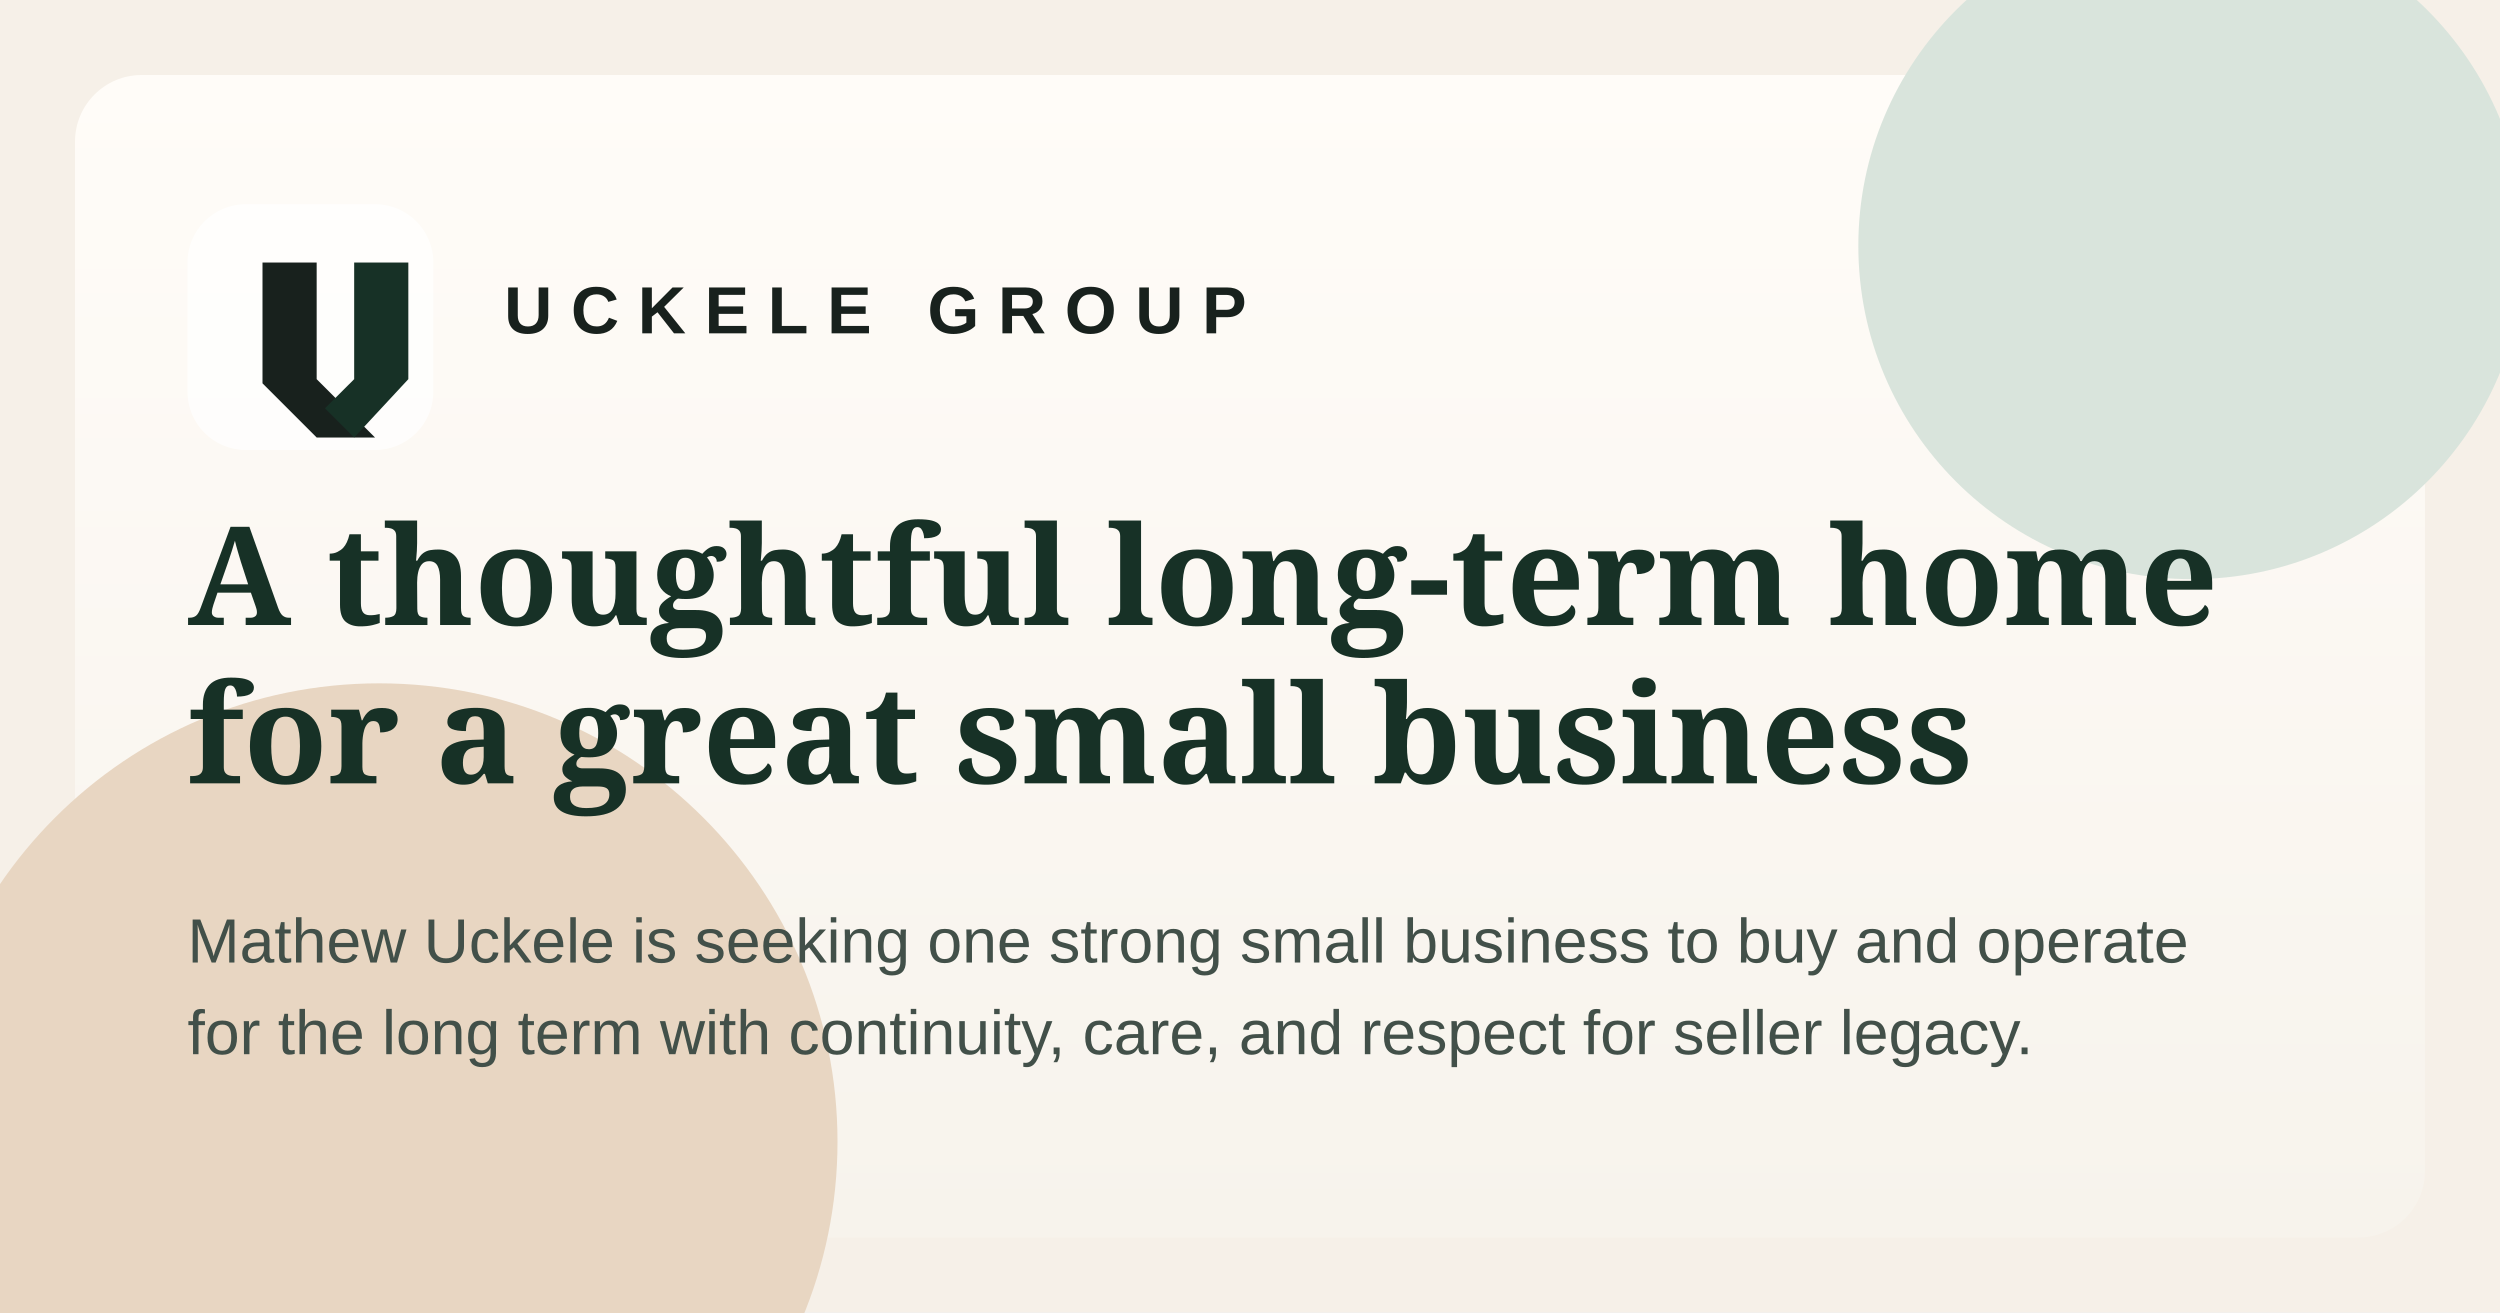
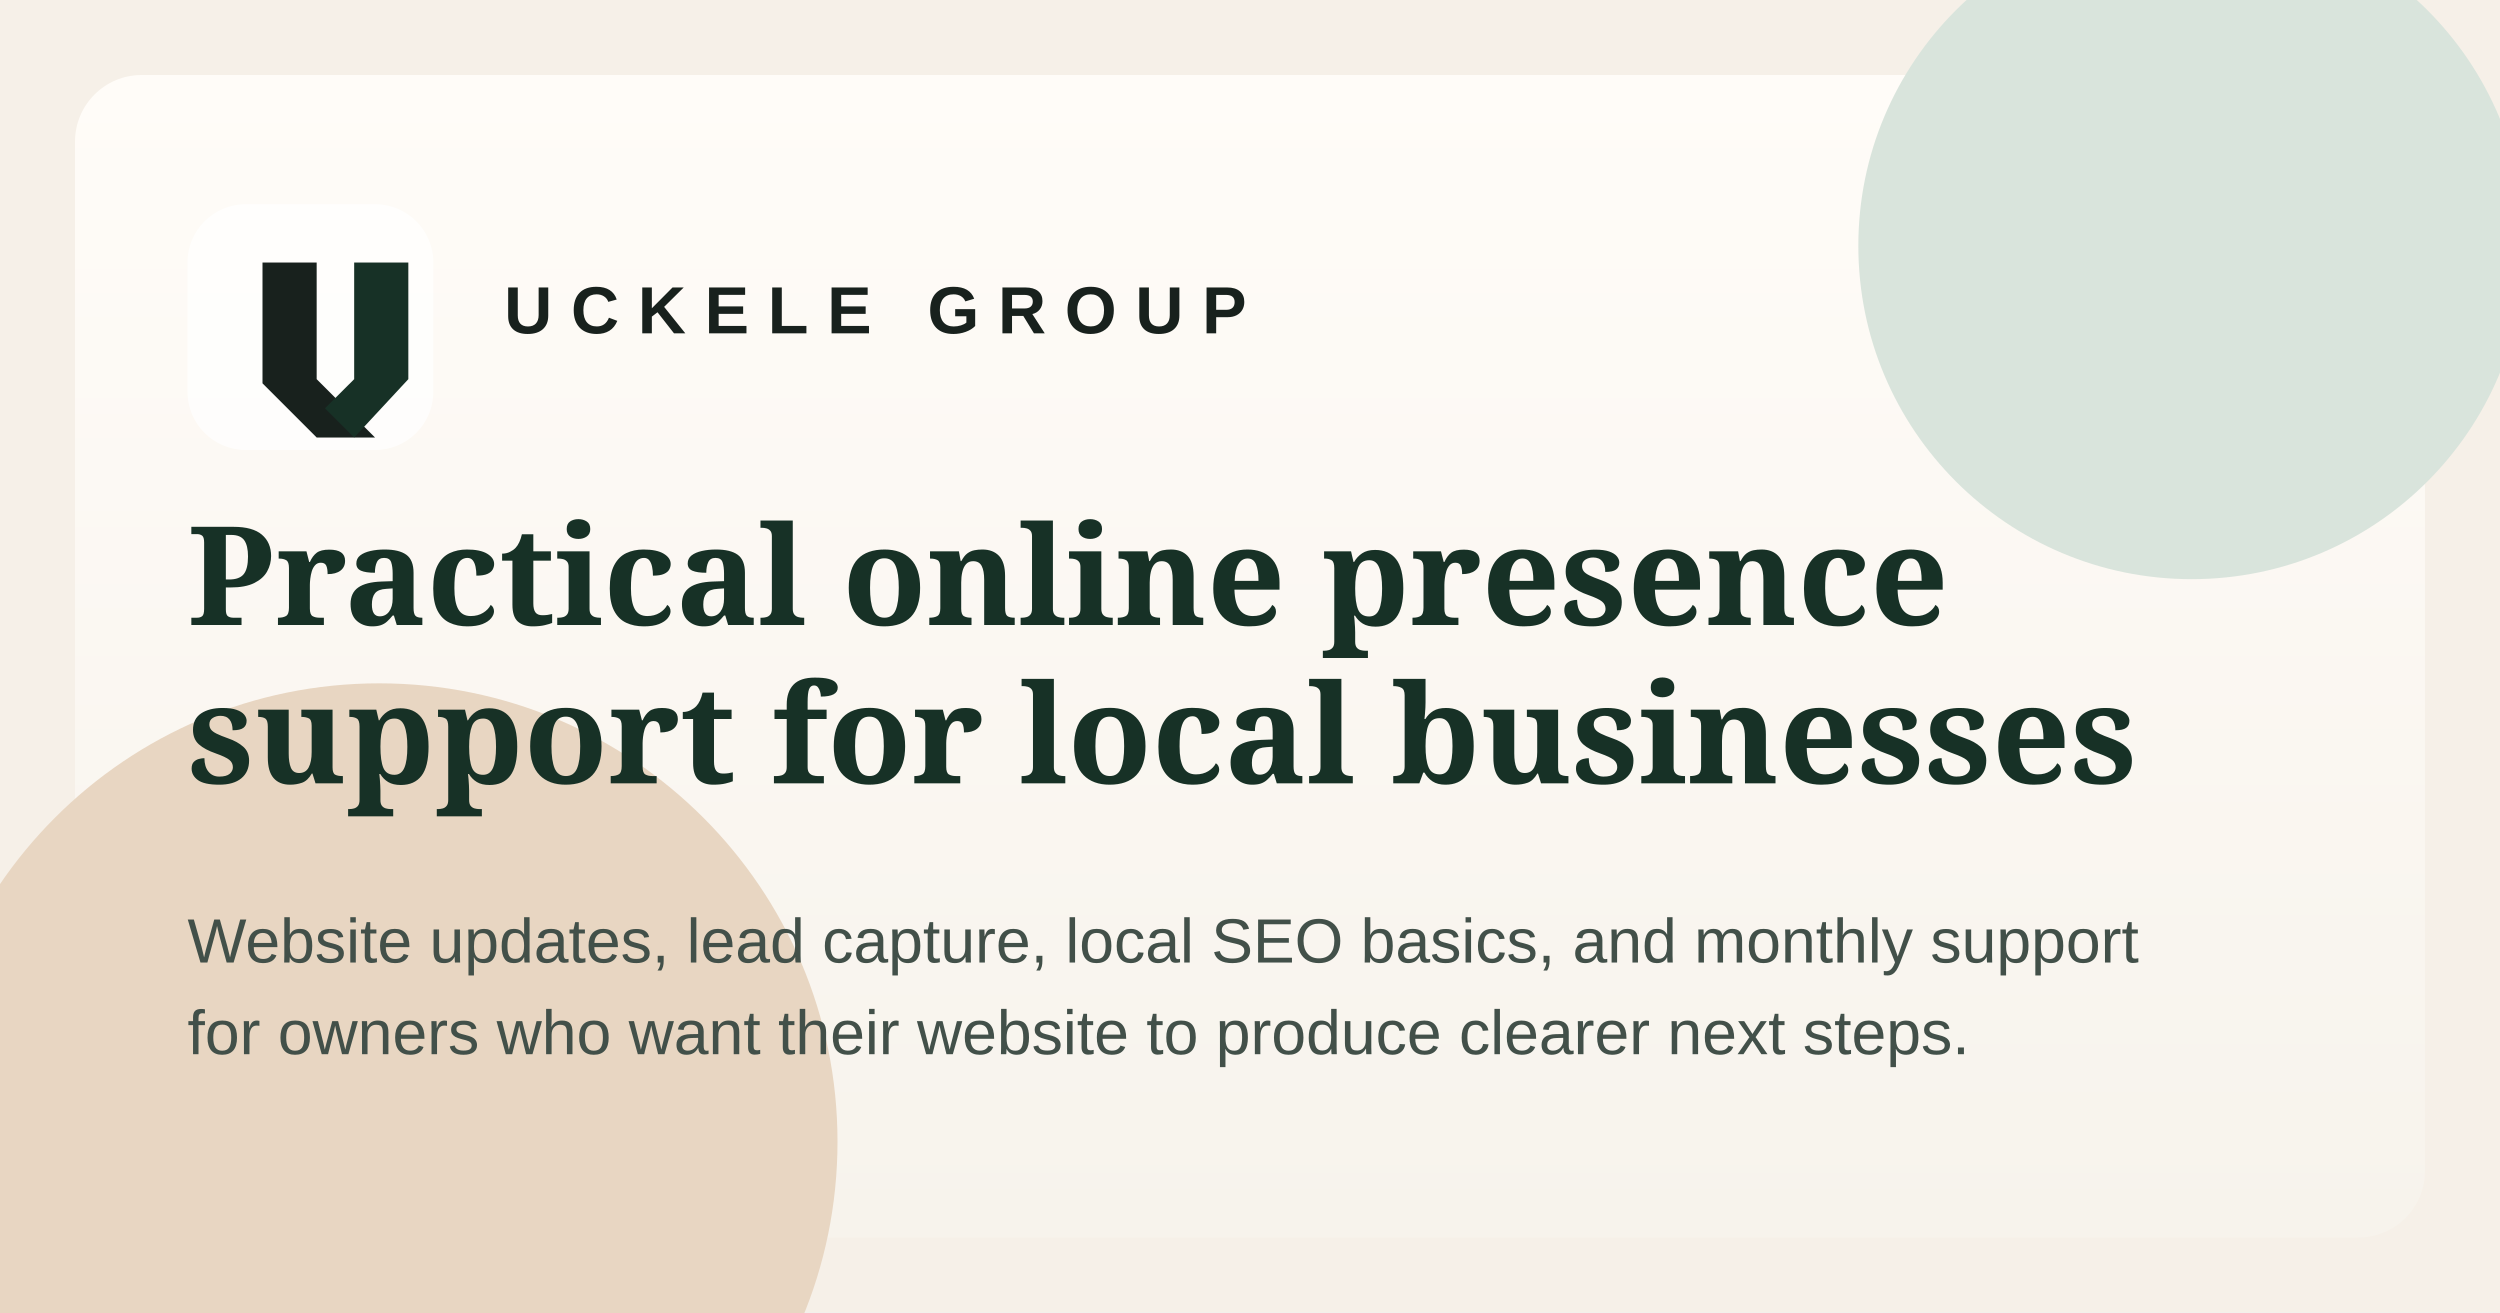
<svg xmlns="http://www.w3.org/2000/svg" width="1200" height="630" viewBox="0 0 1200 630" fill="none">
  <rect width="1200" height="630" fill="#F6F0E8" />
  <rect x="36" y="36" width="1128" height="558" rx="32" fill="url(#paint0_linear)" />
  <circle cx="1052" cy="118" r="160" fill="#D9E4DC" />
  <circle cx="182" cy="548" r="220" fill="#E8D6C2" />
  <rect x="90" y="98" width="118" height="118" rx="28" fill="#FFFFFF" fill-opacity="0.72" />
  <path d="M126 126H152V182L180 210H152L126 184V126Z" fill="#18211D" />
  <path d="M170 126H196V182L170 210L156 196L170 182V126Z" fill="#173126" />
  <text fill="#18211D" font-family="Arial, sans-serif" font-size="32" font-weight="700" letter-spacing="0.28em">
    <tspan x="242" y="160">UCKELE GROUP</tspan>
  </text>
  <text fill="#173126" font-family="Georgia, serif" font-size="66" font-weight="600">
-     <tspan x="90" y="300">A thoughtful long-term home</tspan>
-     <tspan x="90" y="376">for a great small business</tspan>
+     <tspan x="90" y="300">Practical online presence</tspan>
+     <tspan x="90" y="376">support for local businesses</tspan>
  </text>
  <text fill="#425049" font-family="Arial, sans-serif" font-size="30">
-     <tspan x="90" y="462">Mathew Uckele is seeking one strong small business to buy and operate</tspan>
-     <tspan x="90" y="506">for the long term with continuity, care, and respect for seller legacy.</tspan>
+     <tspan x="90" y="462">Website updates, lead capture, local SEO basics, and monthly support</tspan>
+     <tspan x="90" y="506">for owners who want their website to produce clearer next steps.</tspan>
  </text>
  <defs>
    <linearGradient id="paint0_linear" x1="600" y1="36" x2="600" y2="594" gradientUnits="userSpaceOnUse">
      <stop stop-color="#FFFCF8" />
      <stop offset="1" stop-color="#F7F3EC" />
    </linearGradient>
  </defs>
</svg>
